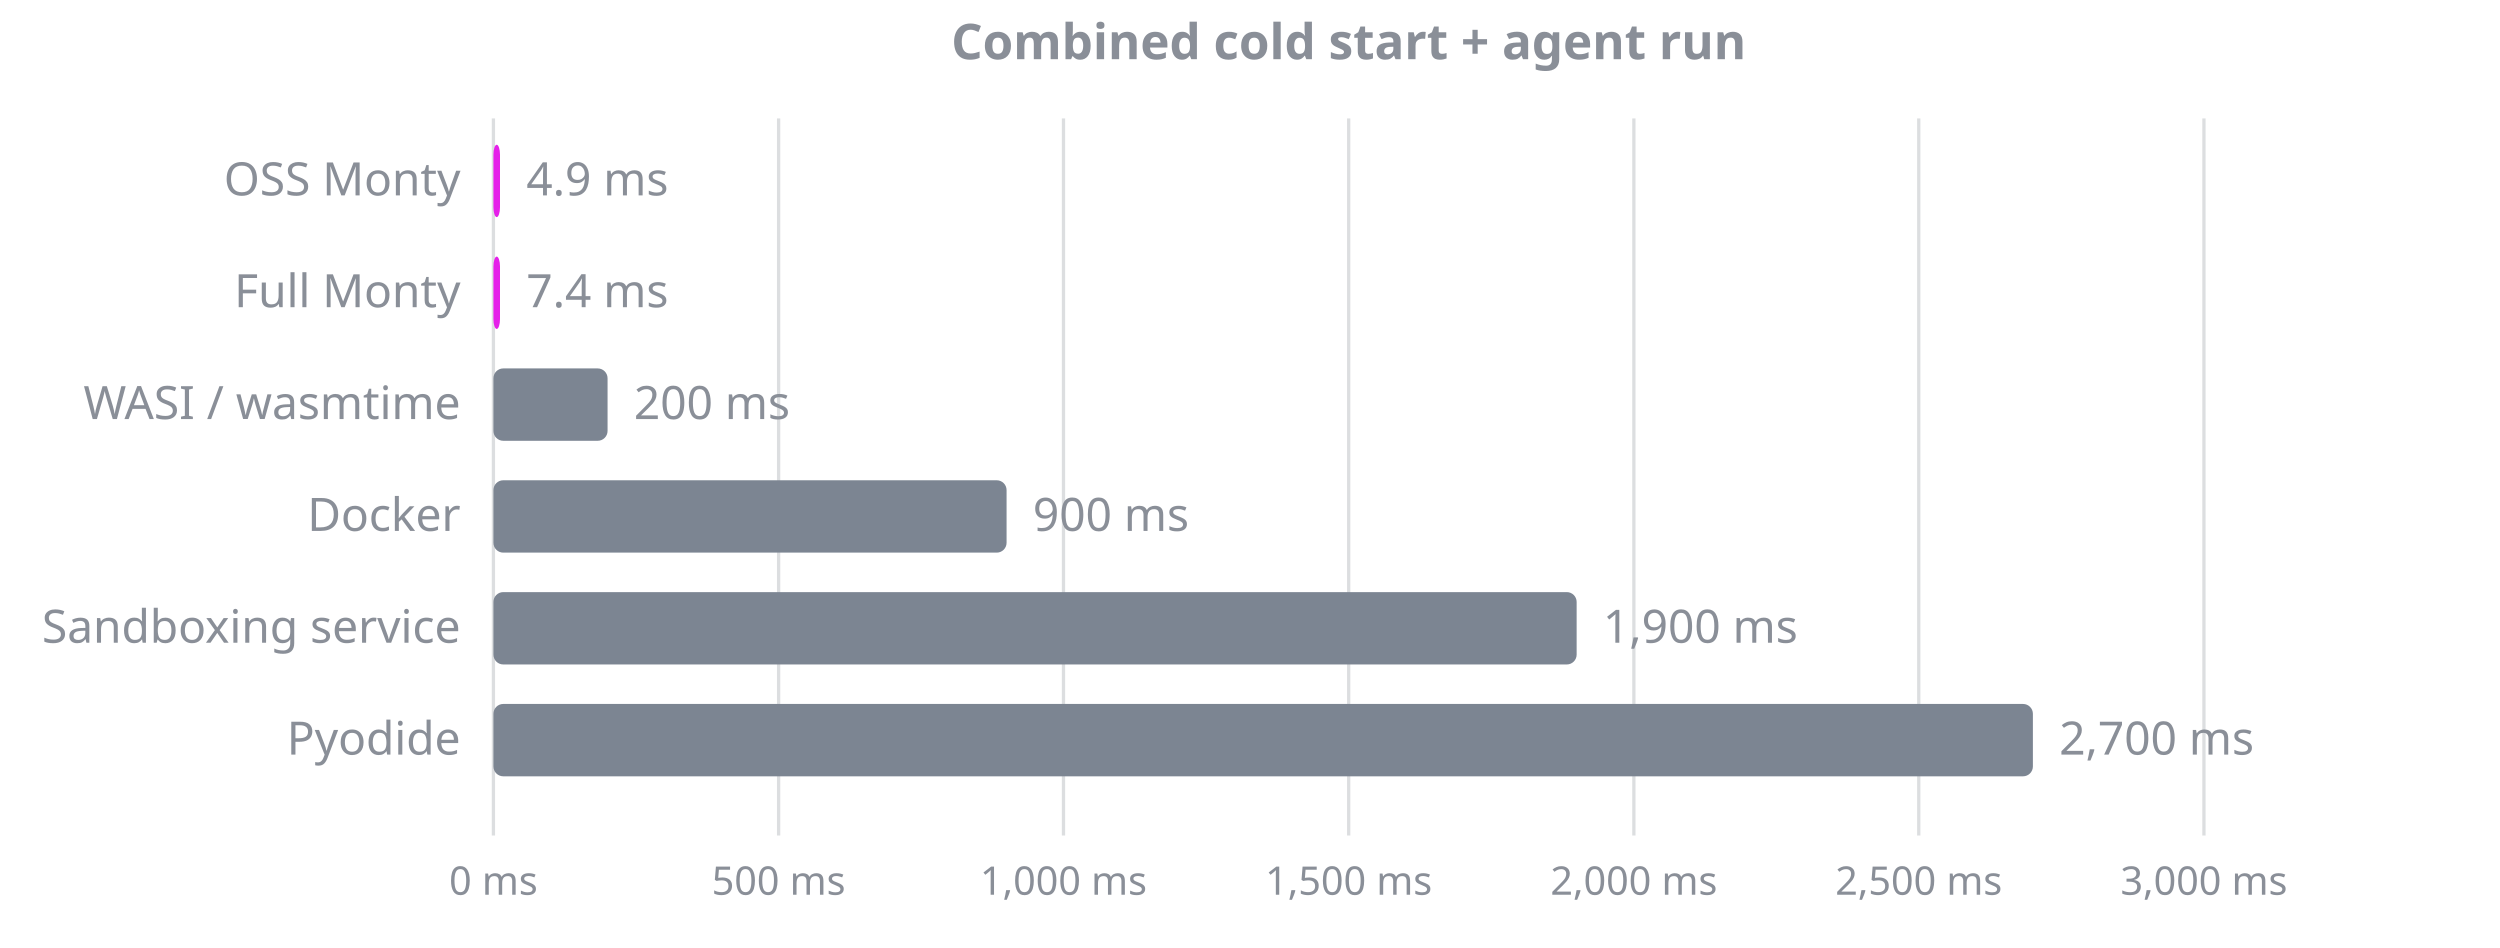
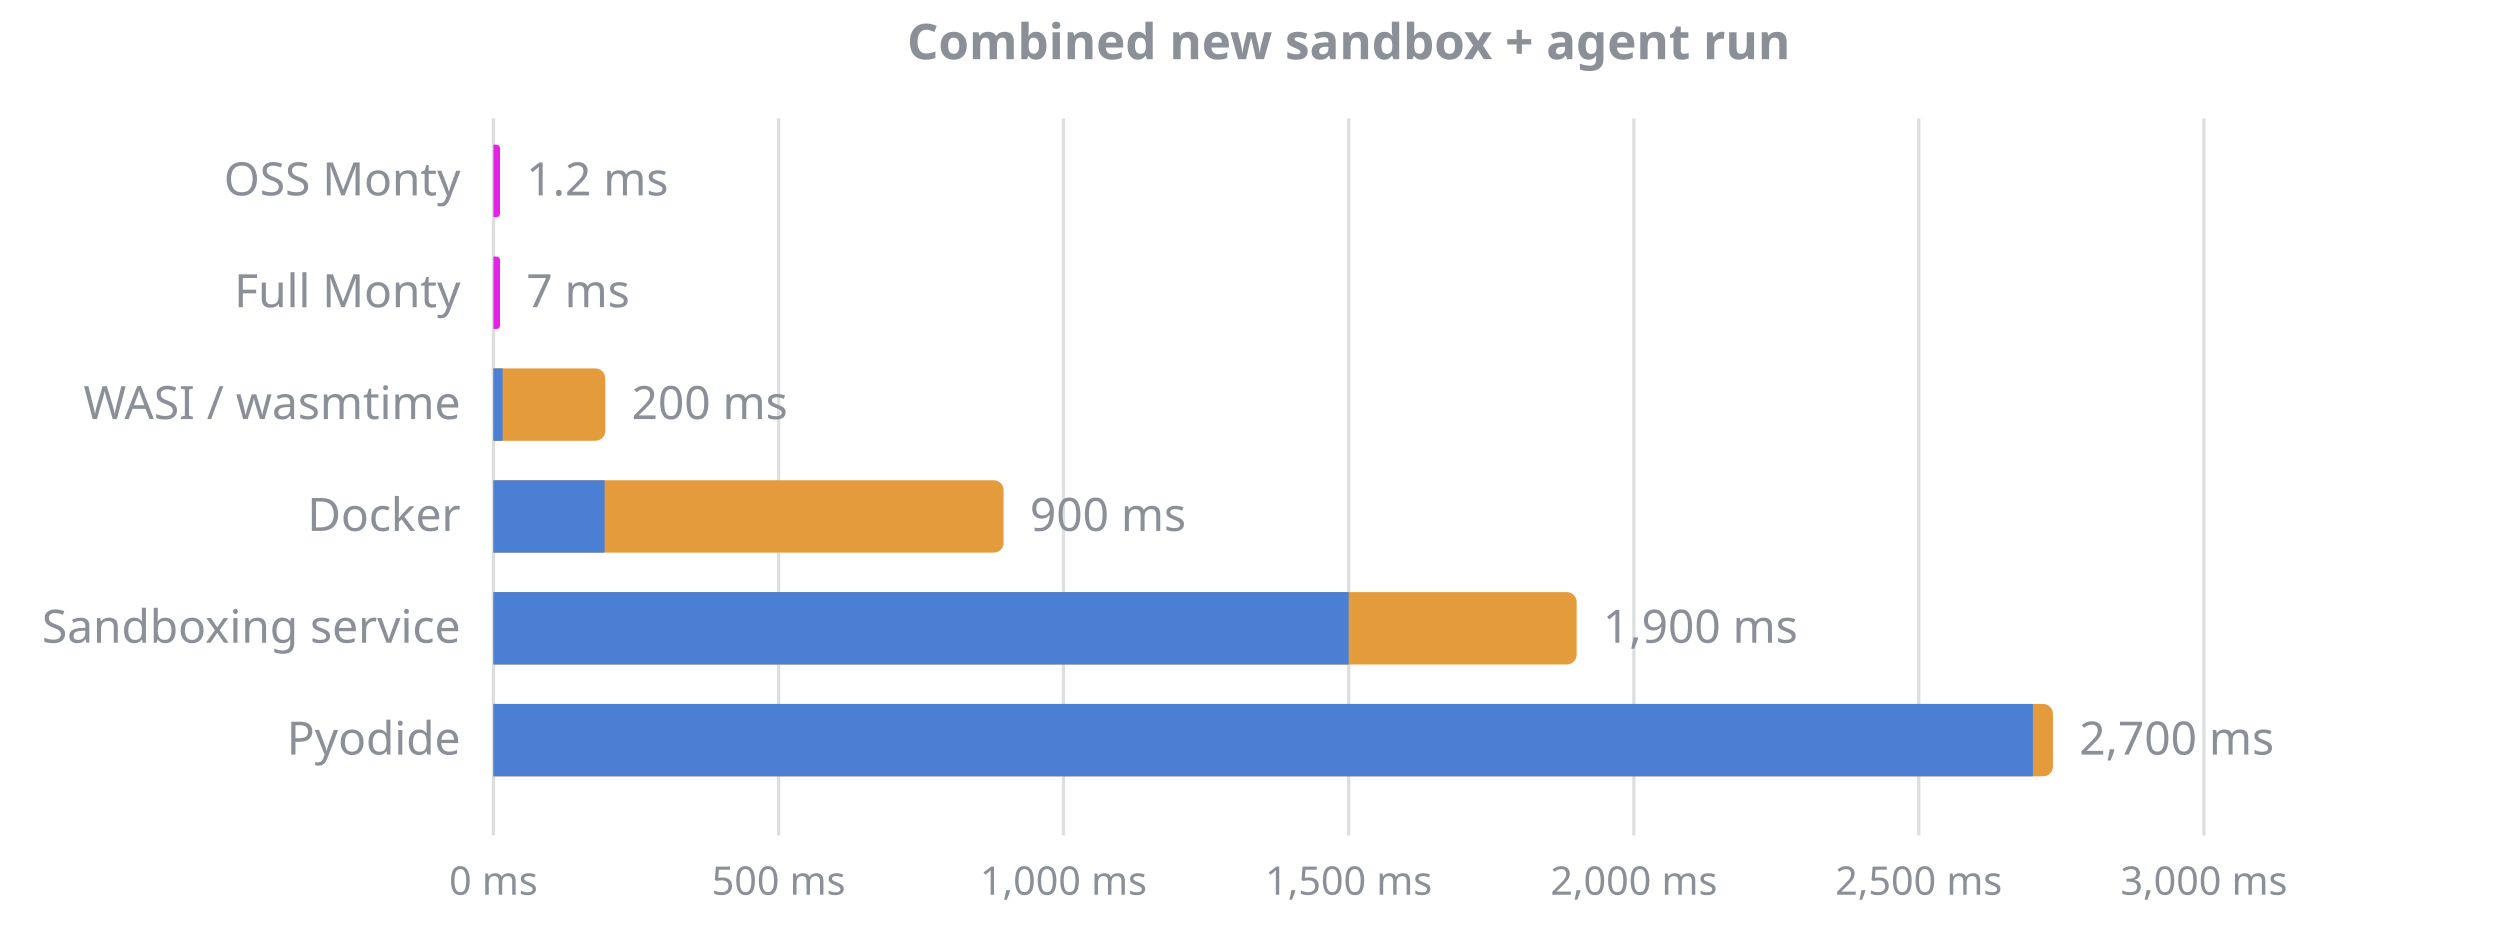
<svg xmlns="http://www.w3.org/2000/svg" width="760" height="288" viewBox="0 0 760 288" role="img" aria-labelledby="title">
-   <text x="410.0" y="18" text-anchor="middle" fill="#8a8f98" font-size="15" font-weight="600" font-family="ui-sans-serif, system-ui, sans-serif">Combined cold start + agent run</text>
+   <text x="410.0" y="18" text-anchor="middle" fill="#8a8f98" font-size="15" font-weight="600" font-family="ui-sans-serif, system-ui, sans-serif">Combined new sandbox + agent run</text>
  <line x1="150.0" y1="36" x2="150.0" y2="254" stroke="#8a8f98" stroke-opacity="0.3" />
  <text x="150.0" y="272" text-anchor="middle" fill="#8a8f98" font-size="12" font-family="ui-sans-serif, system-ui, sans-serif">0 ms</text>
  <line x1="236.7" y1="36" x2="236.7" y2="254" stroke="#8a8f98" stroke-opacity="0.3" />
  <text x="236.7" y="272" text-anchor="middle" fill="#8a8f98" font-size="12" font-family="ui-sans-serif, system-ui, sans-serif">500 ms</text>
  <line x1="323.3" y1="36" x2="323.3" y2="254" stroke="#8a8f98" stroke-opacity="0.3" />
  <text x="323.3" y="272" text-anchor="middle" fill="#8a8f98" font-size="12" font-family="ui-sans-serif, system-ui, sans-serif">1,000 ms</text>
  <line x1="410.0" y1="36" x2="410.0" y2="254" stroke="#8a8f98" stroke-opacity="0.3" />
  <text x="410.0" y="272" text-anchor="middle" fill="#8a8f98" font-size="12" font-family="ui-sans-serif, system-ui, sans-serif">1,500 ms</text>
  <line x1="496.7" y1="36" x2="496.7" y2="254" stroke="#8a8f98" stroke-opacity="0.3" />
  <text x="496.7" y="272" text-anchor="middle" fill="#8a8f98" font-size="12" font-family="ui-sans-serif, system-ui, sans-serif">2,000 ms</text>
  <line x1="583.3" y1="36" x2="583.3" y2="254" stroke="#8a8f98" stroke-opacity="0.3" />
  <text x="583.3" y="272" text-anchor="middle" fill="#8a8f98" font-size="12" font-family="ui-sans-serif, system-ui, sans-serif">2,500 ms</text>
  <line x1="670.0" y1="36" x2="670.0" y2="254" stroke="#8a8f98" stroke-opacity="0.3" />
  <text x="670.0" y="272" text-anchor="middle" fill="#8a8f98" font-size="12" font-family="ui-sans-serif, system-ui, sans-serif">3,000 ms</text>
  <text x="140" y="59.4" text-anchor="end" fill="#8a8f98" font-size="14" font-family="ui-sans-serif, system-ui, sans-serif">OSS Monty</text>
-   <rect x="150" y="44" width="2.0" height="22" rx="3" fill="#e520e9" />
-   <text x="160.0" y="59.4" fill="#8a8f98" font-size="14" font-family="ui-sans-serif, system-ui, sans-serif">4.9 ms</text>
+   <path d="M150,44 H151.0 A1.0,1.0 0 0 1 152.0,45.0 V65.0 A1.0,1.0 0 0 1 151.0,66 H150 Z" fill="#e520e9" />
+   <text x="160.0" y="59.4" fill="#8a8f98" font-size="14" font-family="ui-sans-serif, system-ui, sans-serif">1.2 ms</text>
  <text x="140" y="93.4" text-anchor="end" fill="#8a8f98" font-size="14" font-family="ui-sans-serif, system-ui, sans-serif">Full Monty</text>
-   <rect x="150" y="78" width="2.0" height="22" rx="3" fill="#e520e9" />
-   <text x="160.0" y="93.4" fill="#8a8f98" font-size="14" font-family="ui-sans-serif, system-ui, sans-serif">7.4 ms</text>
+   <path d="M150,78 H151.0 A1.0,1.0 0 0 1 152.0,79.0 V99.0 A1.0,1.0 0 0 1 151.0,100 H150 Z" fill="#e520e9" />
+   <text x="160.0" y="93.4" fill="#8a8f98" font-size="14" font-family="ui-sans-serif, system-ui, sans-serif">7 ms</text>
  <text x="140" y="127.4" text-anchor="end" fill="#8a8f98" font-size="14" font-family="ui-sans-serif, system-ui, sans-serif">WASI / wasmtime</text>
-   <rect x="150" y="112" width="34.7" height="22" rx="3" fill="#7c8592" />
-   <text x="192.7" y="127.4" fill="#8a8f98" font-size="14" font-family="ui-sans-serif, system-ui, sans-serif">200 ms</text>
+   <path d="M150,112 H181.0 A3.0,3.0 0 0 1 184.0,115.0 V131.0 A3.0,3.0 0 0 1 181.0,134 H150 Z" fill="#e39b3b" />
+   <rect x="150" y="112" width="2.8" height="22" fill="#4a7fd4" />
+   <text x="192.0" y="127.4" fill="#8a8f98" font-size="14" font-family="ui-sans-serif, system-ui, sans-serif">200 ms</text>
  <text x="140" y="161.4" text-anchor="end" fill="#8a8f98" font-size="14" font-family="ui-sans-serif, system-ui, sans-serif">Docker</text>
-   <rect x="150" y="146" width="156.0" height="22" rx="3" fill="#7c8592" />
-   <text x="314.0" y="161.4" fill="#8a8f98" font-size="14" font-family="ui-sans-serif, system-ui, sans-serif">900 ms</text>
+   <path d="M150,146 H302.1 A3.0,3.0 0 0 1 305.1,149.0 V165.0 A3.0,3.0 0 0 1 302.1,168 H150 Z" fill="#e39b3b" />
+   <rect x="150" y="146" width="33.8" height="22" fill="#4a7fd4" />
+   <text x="313.1" y="161.4" fill="#8a8f98" font-size="14" font-family="ui-sans-serif, system-ui, sans-serif">900 ms</text>
  <text x="140" y="195.4" text-anchor="end" fill="#8a8f98" font-size="14" font-family="ui-sans-serif, system-ui, sans-serif">Sandboxing service</text>
-   <rect x="150" y="180" width="329.3" height="22" rx="3" fill="#7c8592" />
+   <path d="M150,180 H476.3 A3.0,3.0 0 0 1 479.3,183.0 V199.0 A3.0,3.0 0 0 1 476.3,202 H150 Z" fill="#e39b3b" />
+   <rect x="150" y="180" width="260.0" height="22" fill="#4a7fd4" />
  <text x="487.3" y="195.4" fill="#8a8f98" font-size="14" font-family="ui-sans-serif, system-ui, sans-serif">1,900 ms</text>
  <text x="140" y="229.4" text-anchor="end" fill="#8a8f98" font-size="14" font-family="ui-sans-serif, system-ui, sans-serif">Pyodide</text>
-   <rect x="150" y="214" width="468.0" height="22" rx="3" fill="#7c8592" />
-   <text x="626.0" y="229.4" fill="#8a8f98" font-size="14" font-family="ui-sans-serif, system-ui, sans-serif">2,700 ms</text>
+   <path d="M150,214 H621.1 A3.0,3.0 0 0 1 624.1,217.0 V233.0 A3.0,3.0 0 0 1 621.1,236 H150 Z" fill="#e39b3b" />
+   <rect x="150" y="214" width="468.0" height="22" fill="#4a7fd4" />
+   <text x="632.1" y="229.4" fill="#8a8f98" font-size="14" font-family="ui-sans-serif, system-ui, sans-serif">2,700 ms</text>
</svg>
